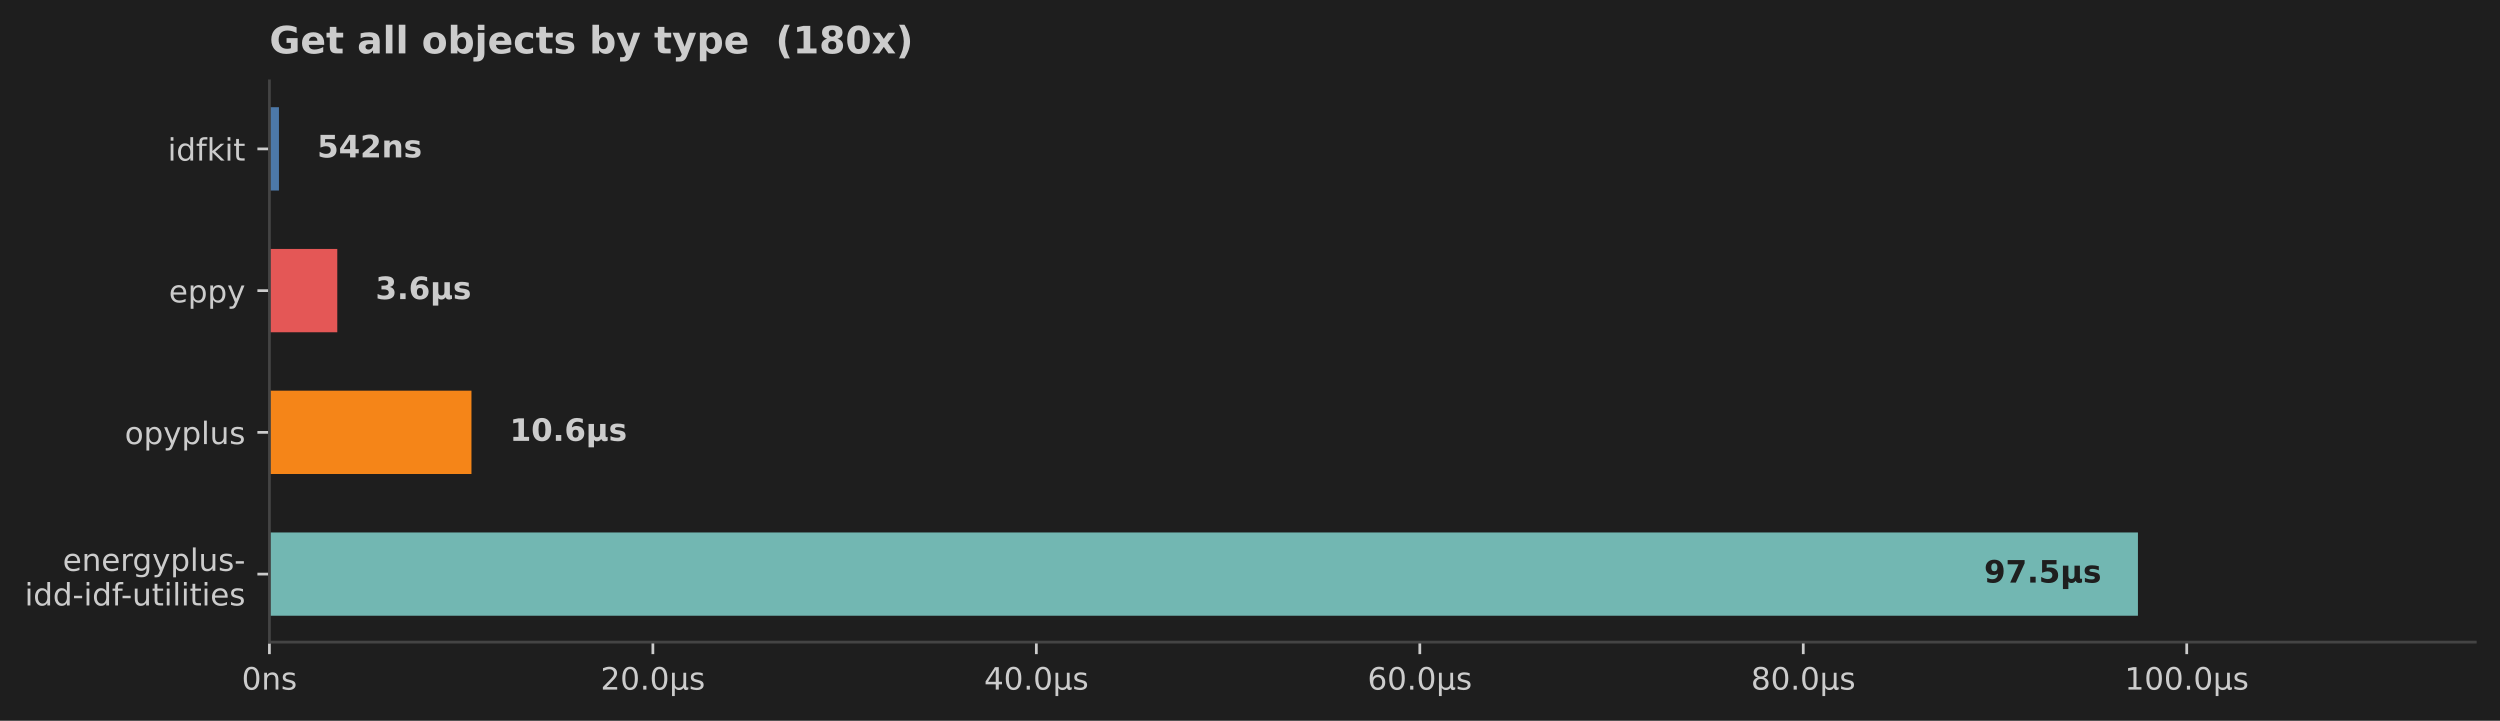
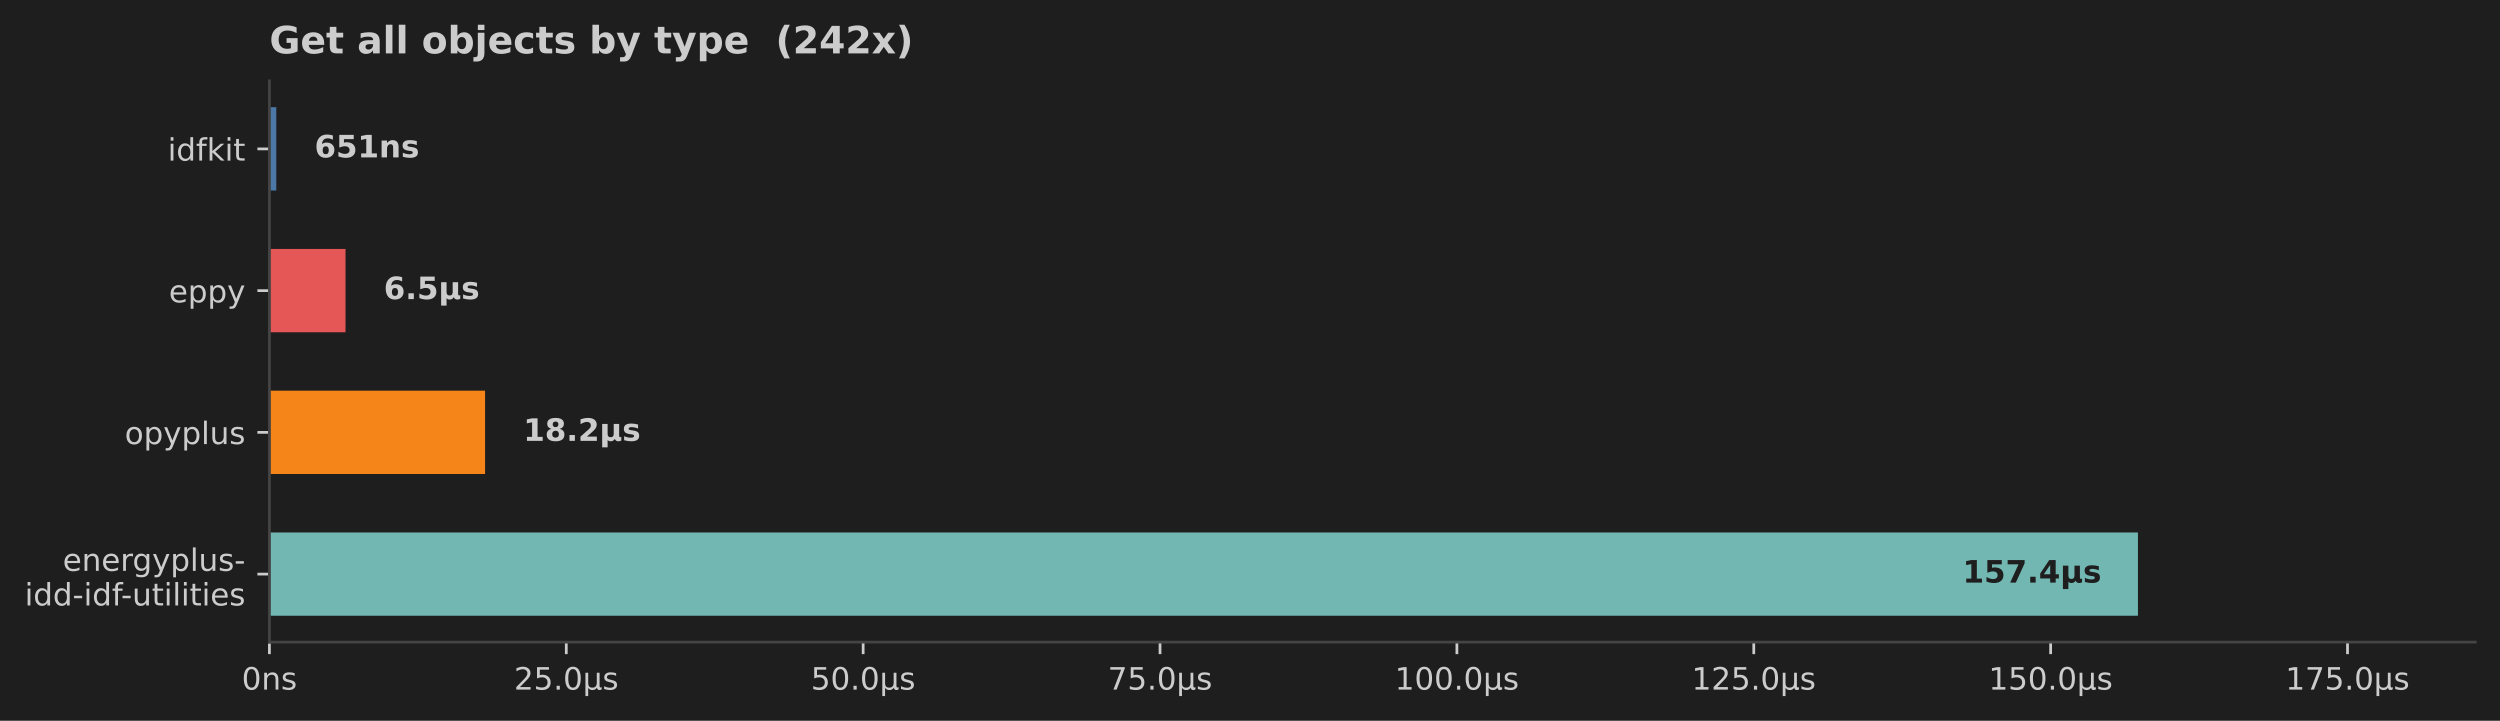
<svg xmlns="http://www.w3.org/2000/svg" xmlns:xlink="http://www.w3.org/1999/xlink" width="728.4pt" height="210pt" viewBox="0 0 728.4 210" version="1.1">
  <defs>
    <style type="text/css">*{stroke-linejoin: round; stroke-linecap: butt}</style>
  </defs>
  <g id="figure_1">
    <g id="patch_1">
      <path d="M 0 210 L 728.4 210 L 728.4 -0 L 0 -0 z " style="fill: #1e1e1e" />
    </g>
    <g id="axes_1">
      <g id="patch_2">
        <path d="M 78.497 187.089 L 721.2 187.089 L 721.2 23.558 L 78.497 23.558 z " style="fill: #1e1e1e" />
      </g>
      <g id="patch_3">
-         <path d="M 78.497 30.992 L 81.524 30.992 L 81.524 55.769 L 78.497 55.769 z " clip-path="url(#p1b2447e1a0)" style="fill: #4c78a8; stroke: #1e1e1e; stroke-width: 0.5; stroke-linejoin: miter" />
+         <path d="M 78.497 30.992 L 80.749 30.992 L 80.749 55.769 L 78.497 55.769 z " clip-path="url(#p2f4909ce17)" style="fill: #4c78a8; stroke: #1e1e1e; stroke-width: 0.5; stroke-linejoin: miter" />
      </g>
      <g id="patch_4">
-         <path d="M 78.497 72.287 L 98.518 72.287 L 98.518 97.065 L 78.497 97.065 z " clip-path="url(#p1b2447e1a0)" style="fill: #e45756; stroke: #1e1e1e; stroke-width: 0.5; stroke-linejoin: miter" />
+         <path d="M 78.497 72.287 L 100.923 72.287 L 100.923 97.065 L 78.497 97.065 z " clip-path="url(#p2f4909ce17)" style="fill: #e45756; stroke: #1e1e1e; stroke-width: 0.5; stroke-linejoin: miter" />
      </g>
      <g id="patch_5">
-         <path d="M 78.497 113.583 L 137.616 113.583 L 137.616 138.36 L 78.497 138.36 z " clip-path="url(#p1b2447e1a0)" style="fill: #f58518; stroke: #1e1e1e; stroke-width: 0.5; stroke-linejoin: miter" />
+         <path d="M 78.497 113.583 L 141.583 113.583 L 141.583 138.36 L 78.497 138.36 z " clip-path="url(#p2f4909ce17)" style="fill: #f58518; stroke: #1e1e1e; stroke-width: 0.5; stroke-linejoin: miter" />
      </g>
      <g id="patch_6">
-         <path d="M 78.497 154.879 L 623.16 154.879 L 623.16 179.656 L 78.497 179.656 z " clip-path="url(#p1b2447e1a0)" style="fill: #72b7b2; stroke: #1e1e1e; stroke-width: 0.5; stroke-linejoin: miter" />
+         <path d="M 78.497 154.879 L 623.16 154.879 L 623.16 179.656 L 78.497 179.656 z " clip-path="url(#p2f4909ce17)" style="fill: #72b7b2; stroke: #1e1e1e; stroke-width: 0.5; stroke-linejoin: miter" />
      </g>
      <g id="matplotlib.axis_1">
        <g id="xtick_1">
          <g id="line2d_1">
            <defs>
-               <path id="mfffc5ddb78" d="M 0 0 L 0 3.5 " style="stroke: #cccccc; stroke-width: 0.8" />
+               <path id="m35d8ebf3b0" d="M 0 0 L 0 3.5 " style="stroke: #cccccc; stroke-width: 0.8" />
            </defs>
            <g>
-               <use xlink:href="#mfffc5ddb78" x="78.497" y="187.089" style="fill: #cccccc; stroke: #cccccc; stroke-width: 0.8" />
+               <use xlink:href="#m35d8ebf3b0" x="78.497" y="187.089" style="fill: #cccccc; stroke: #cccccc; stroke-width: 0.8" />
            </g>
          </g>
          <g id="text_1">
            <g style="fill: #cccccc" transform="translate(70.43734 200.9278) scale(0.09 -0.09)">
              <defs>
                <path id="DejaVuSans-30" d="M 2034 4250 Q 1547 4250 1301 3770 Q 1056 3291 1056 2328 Q 1056 1369 1301 889 Q 1547 409 2034 409 Q 2525 409 2770 889 Q 3016 1369 3016 2328 Q 3016 3291 2770 3770 Q 2525 4250 2034 4250 z M 2034 4750 Q 2819 4750 3233 4129 Q 3647 3509 3647 2328 Q 3647 1150 3233 529 Q 2819 -91 2034 -91 Q 1250 -91 836 529 Q 422 1150 422 2328 Q 422 3509 836 4129 Q 1250 4750 2034 4750 z " transform="scale(0.015625)" />
                <path id="DejaVuSans-6e" d="M 3513 2113 L 3513 0 L 2938 0 L 2938 2094 Q 2938 2591 2744 2837 Q 2550 3084 2163 3084 Q 1697 3084 1428 2787 Q 1159 2491 1159 1978 L 1159 0 L 581 0 L 581 3500 L 1159 3500 L 1159 2956 Q 1366 3272 1645 3428 Q 1925 3584 2291 3584 Q 2894 3584 3203 3211 Q 3513 2838 3513 2113 z " transform="scale(0.015625)" />
                <path id="DejaVuSans-73" d="M 2834 3397 L 2834 2853 Q 2591 2978 2328 3040 Q 2066 3103 1784 3103 Q 1356 3103 1142 2972 Q 928 2841 928 2578 Q 928 2378 1081 2264 Q 1234 2150 1697 2047 L 1894 2003 Q 2506 1872 2764 1633 Q 3022 1394 3022 966 Q 3022 478 2636 193 Q 2250 -91 1575 -91 Q 1294 -91 989 -36 Q 684 19 347 128 L 347 722 Q 666 556 975 473 Q 1284 391 1588 391 Q 1994 391 2212 530 Q 2431 669 2431 922 Q 2431 1156 2273 1281 Q 2116 1406 1581 1522 L 1381 1569 Q 847 1681 609 1914 Q 372 2147 372 2553 Q 372 3047 722 3315 Q 1072 3584 1716 3584 Q 2034 3584 2315 3537 Q 2597 3491 2834 3397 z " transform="scale(0.015625)" />
              </defs>
              <use xlink:href="#DejaVuSans-30" />
              <use xlink:href="#DejaVuSans-6e" transform="translate(63.62305 0)" />
              <use xlink:href="#DejaVuSans-73" transform="translate(127.002 0)" />
            </g>
          </g>
        </g>
        <g id="xtick_2">
          <g id="line2d_2">
            <g>
-               <use xlink:href="#mfffc5ddb78" x="190.222" y="187.089" style="fill: #cccccc; stroke: #cccccc; stroke-width: 0.8" />
+               <use xlink:href="#m35d8ebf3b0" x="164.993" y="187.089" style="fill: #cccccc; stroke: #cccccc; stroke-width: 0.8" />
            </g>
          </g>
          <g id="text_2">
-             <g style="fill: #cccccc" transform="translate(174.9955 200.9278) scale(0.09 -0.09)">
+             <g style="fill: #cccccc" transform="translate(149.766 200.9278) scale(0.09 -0.09)">
              <defs>
                <path id="DejaVuSans-32" d="M 1228 531 L 3431 531 L 3431 0 L 469 0 L 469 531 Q 828 903 1448 1529 Q 2069 2156 2228 2338 Q 2531 2678 2651 2914 Q 2772 3150 2772 3378 Q 2772 3750 2511 3984 Q 2250 4219 1831 4219 Q 1534 4219 1204 4116 Q 875 4013 500 3803 L 500 4441 Q 881 4594 1212 4672 Q 1544 4750 1819 4750 Q 2544 4750 2975 4387 Q 3406 4025 3406 3419 Q 3406 3131 3298 2873 Q 3191 2616 2906 2266 Q 2828 2175 2409 1742 Q 1991 1309 1228 531 z " transform="scale(0.015625)" />
+                 <path id="DejaVuSans-35" d="M 691 4666 L 3169 4666 L 3169 4134 L 1269 4134 L 1269 2991 Q 1406 3038 1543 3061 Q 1681 3084 1819 3084 Q 2600 3084 3056 2656 Q 3513 2228 3513 1497 Q 3513 744 3044 326 Q 2575 -91 1722 -91 Q 1428 -91 1123 -41 Q 819 9 494 109 L 494 744 Q 775 591 1075 516 Q 1375 441 1709 441 Q 2250 441 2565 725 Q 2881 1009 2881 1497 Q 2881 1984 2565 2268 Q 2250 2553 1709 2553 Q 1456 2553 1204 2497 Q 953 2441 691 2322 L 691 4666 z " transform="scale(0.015625)" />
                <path id="DejaVuSans-2e" d="M 684 794 L 1344 794 L 1344 0 L 684 0 L 684 794 z " transform="scale(0.015625)" />
                <path id="DejaVuSans-b5" d="M 544 -1331 L 544 3500 L 1119 3500 L 1119 1325 Q 1119 872 1334 640 Q 1550 409 1972 409 Q 2434 409 2667 671 Q 2900 934 2900 1459 L 2900 3500 L 3475 3500 L 3475 806 Q 3475 619 3529 530 Q 3584 441 3700 441 Q 3728 441 3778 458 Q 3828 475 3916 513 L 3916 50 Q 3788 -22 3673 -56 Q 3559 -91 3450 -91 Q 3234 -91 3106 31 Q 2978 153 2931 403 Q 2775 156 2548 32 Q 2322 -91 2016 -91 Q 1697 -91 1473 31 Q 1250 153 1119 397 L 1119 -1331 L 544 -1331 z " transform="scale(0.015625)" />
              </defs>
              <use xlink:href="#DejaVuSans-32" />
+               <use xlink:href="#DejaVuSans-35" transform="translate(63.62305 0)" />
+               <use xlink:href="#DejaVuSans-2e" transform="translate(127.2461 0)" />
+               <use xlink:href="#DejaVuSans-30" transform="translate(159.0332 0)" />
+               <use xlink:href="#DejaVuSans-b5" transform="translate(222.6562 0)" />
+               <use xlink:href="#DejaVuSans-73" transform="translate(286.2793 0)" />
+             </g>
+           </g>
+         </g>
+         <g id="xtick_3">
+           <g id="line2d_3">
+             <g>
+               <use xlink:href="#m35d8ebf3b0" x="251.489" y="187.089" style="fill: #cccccc; stroke: #cccccc; stroke-width: 0.8" />
+             </g>
+           </g>
+           <g id="text_3">
+             <g style="fill: #cccccc" transform="translate(236.2622 200.9278) scale(0.09 -0.09)">
+               <use xlink:href="#DejaVuSans-35" />
              <use xlink:href="#DejaVuSans-30" transform="translate(63.62305 0)" />
              <use xlink:href="#DejaVuSans-2e" transform="translate(127.2461 0)" />
              <use xlink:href="#DejaVuSans-30" transform="translate(159.0332 0)" />
              <use xlink:href="#DejaVuSans-b5" transform="translate(222.6562 0)" />
              <use xlink:href="#DejaVuSans-73" transform="translate(286.2793 0)" />
            </g>
          </g>
        </g>
-         <g id="xtick_3">
-           <g id="line2d_3">
-             <g>
-               <use xlink:href="#mfffc5ddb78" x="301.948" y="187.089" style="fill: #cccccc; stroke: #cccccc; stroke-width: 0.8" />
-             </g>
-           </g>
-           <g id="text_3">
-             <g style="fill: #cccccc" transform="translate(286.7214 200.9278) scale(0.09 -0.09)">
-               <defs>
-                 <path id="DejaVuSans-34" d="M 2419 4116 L 825 1625 L 2419 1625 L 2419 4116 z M 2253 4666 L 3047 4666 L 3047 1625 L 3713 1625 L 3713 1100 L 3047 1100 L 3047 0 L 2419 0 L 2419 1100 L 313 1100 L 313 1709 L 2253 4666 z " transform="scale(0.015625)" />
-               </defs>
-               <use xlink:href="#DejaVuSans-34" />
-               <use xlink:href="#DejaVuSans-30" transform="translate(63.62305 0)" />
+         <g id="xtick_4">
+           <g id="line2d_4">
+             <g>
+               <use xlink:href="#m35d8ebf3b0" x="337.985" y="187.089" style="fill: #cccccc; stroke: #cccccc; stroke-width: 0.8" />
+             </g>
+           </g>
+           <g id="text_4">
+             <g style="fill: #cccccc" transform="translate(322.7585 200.9278) scale(0.09 -0.09)">
+               <defs>
+                 <path id="DejaVuSans-37" d="M 525 4666 L 3525 4666 L 3525 4397 L 1831 0 L 1172 0 L 2766 4134 L 525 4134 L 525 4666 z " transform="scale(0.015625)" />
+               </defs>
+               <use xlink:href="#DejaVuSans-37" />
+               <use xlink:href="#DejaVuSans-35" transform="translate(63.62305 0)" />
              <use xlink:href="#DejaVuSans-2e" transform="translate(127.2461 0)" />
              <use xlink:href="#DejaVuSans-30" transform="translate(159.0332 0)" />
              <use xlink:href="#DejaVuSans-b5" transform="translate(222.6562 0)" />
              <use xlink:href="#DejaVuSans-73" transform="translate(286.2793 0)" />
            </g>
          </g>
        </g>
-         <g id="xtick_4">
-           <g id="line2d_4">
-             <g>
-               <use xlink:href="#mfffc5ddb78" x="413.674" y="187.089" style="fill: #cccccc; stroke: #cccccc; stroke-width: 0.8" />
-             </g>
-           </g>
-           <g id="text_4">
-             <g style="fill: #cccccc" transform="translate(398.4472 200.9278) scale(0.09 -0.09)">
-               <defs>
-                 <path id="DejaVuSans-36" d="M 2113 2584 Q 1688 2584 1439 2293 Q 1191 2003 1191 1497 Q 1191 994 1439 701 Q 1688 409 2113 409 Q 2538 409 2786 701 Q 3034 994 3034 1497 Q 3034 2003 2786 2293 Q 2538 2584 2113 2584 z M 3366 4563 L 3366 3988 Q 3128 4100 2886 4159 Q 2644 4219 2406 4219 Q 1781 4219 1451 3797 Q 1122 3375 1075 2522 Q 1259 2794 1537 2939 Q 1816 3084 2150 3084 Q 2853 3084 3261 2657 Q 3669 2231 3669 1497 Q 3669 778 3244 343 Q 2819 -91 2113 -91 Q 1303 -91 875 529 Q 447 1150 447 2328 Q 447 3434 972 4092 Q 1497 4750 2381 4750 Q 2619 4750 2861 4703 Q 3103 4656 3366 4563 z " transform="scale(0.015625)" />
-               </defs>
-               <use xlink:href="#DejaVuSans-36" />
-               <use xlink:href="#DejaVuSans-30" transform="translate(63.62305 0)" />
-               <use xlink:href="#DejaVuSans-2e" transform="translate(127.2461 0)" />
-               <use xlink:href="#DejaVuSans-30" transform="translate(159.0332 0)" />
-               <use xlink:href="#DejaVuSans-b5" transform="translate(222.6562 0)" />
-               <use xlink:href="#DejaVuSans-73" transform="translate(286.2793 0)" />
-             </g>
-           </g>
-         </g>
        <g id="xtick_5">
          <g id="line2d_5">
            <g>
-               <use xlink:href="#mfffc5ddb78" x="525.4" y="187.089" style="fill: #cccccc; stroke: #cccccc; stroke-width: 0.8" />
+               <use xlink:href="#m35d8ebf3b0" x="424.482" y="187.089" style="fill: #cccccc; stroke: #cccccc; stroke-width: 0.8" />
            </g>
          </g>
          <g id="text_5">
-             <g style="fill: #cccccc" transform="translate(510.1731 200.9278) scale(0.09 -0.09)">
-               <defs>
-                 <path id="DejaVuSans-38" d="M 2034 2216 Q 1584 2216 1326 1975 Q 1069 1734 1069 1313 Q 1069 891 1326 650 Q 1584 409 2034 409 Q 2484 409 2743 651 Q 3003 894 3003 1313 Q 3003 1734 2745 1975 Q 2488 2216 2034 2216 z M 1403 2484 Q 997 2584 770 2862 Q 544 3141 544 3541 Q 544 4100 942 4425 Q 1341 4750 2034 4750 Q 2731 4750 3128 4425 Q 3525 4100 3525 3541 Q 3525 3141 3298 2862 Q 3072 2584 2669 2484 Q 3125 2378 3379 2068 Q 3634 1759 3634 1313 Q 3634 634 3220 271 Q 2806 -91 2034 -91 Q 1263 -91 848 271 Q 434 634 434 1313 Q 434 1759 690 2068 Q 947 2378 1403 2484 z M 1172 3481 Q 1172 3119 1398 2916 Q 1625 2713 2034 2713 Q 2441 2713 2670 2916 Q 2900 3119 2900 3481 Q 2900 3844 2670 4047 Q 2441 4250 2034 4250 Q 1625 4250 1398 4047 Q 1172 3844 1172 3481 z " transform="scale(0.015625)" />
-               </defs>
-               <use xlink:href="#DejaVuSans-38" />
-               <use xlink:href="#DejaVuSans-30" transform="translate(63.62305 0)" />
-               <use xlink:href="#DejaVuSans-2e" transform="translate(127.2461 0)" />
-               <use xlink:href="#DejaVuSans-30" transform="translate(159.0332 0)" />
-               <use xlink:href="#DejaVuSans-b5" transform="translate(222.6562 0)" />
-               <use xlink:href="#DejaVuSans-73" transform="translate(286.2793 0)" />
-             </g>
-           </g>
-         </g>
-         <g id="xtick_6">
-           <g id="line2d_6">
-             <g>
-               <use xlink:href="#mfffc5ddb78" x="637.126" y="187.089" style="fill: #cccccc; stroke: #cccccc; stroke-width: 0.8" />
-             </g>
-           </g>
-           <g id="text_6">
-             <g style="fill: #cccccc" transform="translate(619.0358 200.9278) scale(0.09 -0.09)">
+             <g style="fill: #cccccc" transform="translate(406.3916 200.9278) scale(0.09 -0.09)">
              <defs>
                <path id="DejaVuSans-31" d="M 794 531 L 1825 531 L 1825 4091 L 703 3866 L 703 4441 L 1819 4666 L 2450 4666 L 2450 531 L 3481 531 L 3481 0 L 794 0 L 794 531 z " transform="scale(0.015625)" />
              </defs>
              <use xlink:href="#DejaVuSans-31" />
              <use xlink:href="#DejaVuSans-30" transform="translate(63.62305 0)" />
              <use xlink:href="#DejaVuSans-30" transform="translate(127.2461 0)" />
              <use xlink:href="#DejaVuSans-2e" transform="translate(190.8691 0)" />
              <use xlink:href="#DejaVuSans-30" transform="translate(222.6562 0)" />
              <use xlink:href="#DejaVuSans-b5" transform="translate(286.2793 0)" />
              <use xlink:href="#DejaVuSans-73" transform="translate(349.9023 0)" />
            </g>
          </g>
        </g>
+         <g id="xtick_6">
+           <g id="line2d_6">
+             <g>
+               <use xlink:href="#m35d8ebf3b0" x="510.978" y="187.089" style="fill: #cccccc; stroke: #cccccc; stroke-width: 0.8" />
+             </g>
+           </g>
+           <g id="text_6">
+             <g style="fill: #cccccc" transform="translate(492.8879 200.9278) scale(0.09 -0.09)">
+               <use xlink:href="#DejaVuSans-31" />
+               <use xlink:href="#DejaVuSans-32" transform="translate(63.62305 0)" />
+               <use xlink:href="#DejaVuSans-35" transform="translate(127.2461 0)" />
+               <use xlink:href="#DejaVuSans-2e" transform="translate(190.8691 0)" />
+               <use xlink:href="#DejaVuSans-30" transform="translate(222.6562 0)" />
+               <use xlink:href="#DejaVuSans-b5" transform="translate(286.2793 0)" />
+               <use xlink:href="#DejaVuSans-73" transform="translate(349.9023 0)" />
+             </g>
+           </g>
+         </g>
+         <g id="xtick_7">
+           <g id="line2d_7">
+             <g>
+               <use xlink:href="#m35d8ebf3b0" x="597.474" y="187.089" style="fill: #cccccc; stroke: #cccccc; stroke-width: 0.8" />
+             </g>
+           </g>
+           <g id="text_7">
+             <g style="fill: #cccccc" transform="translate(579.3842 200.9278) scale(0.09 -0.09)">
+               <use xlink:href="#DejaVuSans-31" />
+               <use xlink:href="#DejaVuSans-35" transform="translate(63.62305 0)" />
+               <use xlink:href="#DejaVuSans-30" transform="translate(127.2461 0)" />
+               <use xlink:href="#DejaVuSans-2e" transform="translate(190.8691 0)" />
+               <use xlink:href="#DejaVuSans-30" transform="translate(222.6562 0)" />
+               <use xlink:href="#DejaVuSans-b5" transform="translate(286.2793 0)" />
+               <use xlink:href="#DejaVuSans-73" transform="translate(349.9023 0)" />
+             </g>
+           </g>
+         </g>
+         <g id="xtick_8">
+           <g id="line2d_8">
+             <g>
+               <use xlink:href="#m35d8ebf3b0" x="683.97" y="187.089" style="fill: #cccccc; stroke: #cccccc; stroke-width: 0.8" />
+             </g>
+           </g>
+           <g id="text_8">
+             <g style="fill: #cccccc" transform="translate(665.8804 200.9278) scale(0.09 -0.09)">
+               <use xlink:href="#DejaVuSans-31" />
+               <use xlink:href="#DejaVuSans-37" transform="translate(63.62305 0)" />
+               <use xlink:href="#DejaVuSans-35" transform="translate(127.2461 0)" />
+               <use xlink:href="#DejaVuSans-2e" transform="translate(190.8691 0)" />
+               <use xlink:href="#DejaVuSans-30" transform="translate(222.6562 0)" />
+               <use xlink:href="#DejaVuSans-b5" transform="translate(286.2793 0)" />
+               <use xlink:href="#DejaVuSans-73" transform="translate(349.9023 0)" />
+             </g>
+           </g>
+         </g>
      </g>
      <g id="matplotlib.axis_2">
        <g id="ytick_1">
-           <g id="line2d_7">
+           <g id="line2d_9">
            <defs>
-               <path id="m164bde18f1" d="M 0 0 L -3.5 0 " style="stroke: #cccccc; stroke-width: 0.8" />
+               <path id="mc4bf88d35e" d="M 0 0 L -3.5 0 " style="stroke: #cccccc; stroke-width: 0.8" />
            </defs>
            <g>
-               <use xlink:href="#m164bde18f1" x="78.497" y="43.38" style="fill: #cccccc; stroke: #cccccc; stroke-width: 0.8" />
-             </g>
-           </g>
-           <g id="text_7">
+               <use xlink:href="#mc4bf88d35e" x="78.497" y="43.38" style="fill: #cccccc; stroke: #cccccc; stroke-width: 0.8" />
+             </g>
+           </g>
+           <g id="text_9">
            <g style="fill: #cccccc" transform="translate(48.87422 46.79951) scale(0.09 -0.09)">
              <defs>
                <path id="DejaVuSans-69" d="M 603 3500 L 1178 3500 L 1178 0 L 603 0 L 603 3500 z M 603 4863 L 1178 4863 L 1178 4134 L 603 4134 L 603 4863 z " transform="scale(0.015625)" />
                <path id="DejaVuSans-64" d="M 2906 2969 L 2906 4863 L 3481 4863 L 3481 0 L 2906 0 L 2906 525 Q 2725 213 2448 61 Q 2172 -91 1784 -91 Q 1150 -91 751 415 Q 353 922 353 1747 Q 353 2572 751 3078 Q 1150 3584 1784 3584 Q 2172 3584 2448 3432 Q 2725 3281 2906 2969 z M 947 1747 Q 947 1113 1208 752 Q 1469 391 1925 391 Q 2381 391 2643 752 Q 2906 1113 2906 1747 Q 2906 2381 2643 2742 Q 2381 3103 1925 3103 Q 1469 3103 1208 2742 Q 947 2381 947 1747 z " transform="scale(0.015625)" />
                <path id="DejaVuSans-66" d="M 2375 4863 L 2375 4384 L 1825 4384 Q 1516 4384 1395 4259 Q 1275 4134 1275 3809 L 1275 3500 L 2222 3500 L 2222 3053 L 1275 3053 L 1275 0 L 697 0 L 697 3053 L 147 3053 L 147 3500 L 697 3500 L 697 3744 Q 697 4328 969 4595 Q 1241 4863 1831 4863 L 2375 4863 z " transform="scale(0.015625)" />
                <path id="DejaVuSans-6b" d="M 581 4863 L 1159 4863 L 1159 1991 L 2875 3500 L 3609 3500 L 1753 1863 L 3688 0 L 2938 0 L 1159 1709 L 1159 0 L 581 0 L 581 4863 z " transform="scale(0.015625)" />
                <path id="DejaVuSans-74" d="M 1172 4494 L 1172 3500 L 2356 3500 L 2356 3053 L 1172 3053 L 1172 1153 Q 1172 725 1289 603 Q 1406 481 1766 481 L 2356 481 L 2356 0 L 1766 0 Q 1100 0 847 248 Q 594 497 594 1153 L 594 3053 L 172 3053 L 172 3500 L 594 3500 L 594 4494 L 1172 4494 z " transform="scale(0.015625)" />
              </defs>
              <use xlink:href="#DejaVuSans-69" />
              <use xlink:href="#DejaVuSans-64" transform="translate(27.7832 0)" />
              <use xlink:href="#DejaVuSans-66" transform="translate(91.25977 0)" />
              <use xlink:href="#DejaVuSans-6b" transform="translate(126.4648 0)" />
              <use xlink:href="#DejaVuSans-69" transform="translate(184.375 0)" />
              <use xlink:href="#DejaVuSans-74" transform="translate(212.1582 0)" />
            </g>
          </g>
        </g>
        <g id="ytick_2">
-           <g id="line2d_8">
-             <g>
-               <use xlink:href="#m164bde18f1" x="78.497" y="84.676" style="fill: #cccccc; stroke: #cccccc; stroke-width: 0.8" />
-             </g>
-           </g>
-           <g id="text_8">
+           <g id="line2d_10">
+             <g>
+               <use xlink:href="#mc4bf88d35e" x="78.497" y="84.676" style="fill: #cccccc; stroke: #cccccc; stroke-width: 0.8" />
+             </g>
+           </g>
+           <g id="text_10">
            <g style="fill: #cccccc" transform="translate(49.20469 88.0952) scale(0.09 -0.09)">
              <defs>
                <path id="DejaVuSans-65" d="M 3597 1894 L 3597 1613 L 953 1613 Q 991 1019 1311 708 Q 1631 397 2203 397 Q 2534 397 2845 478 Q 3156 559 3463 722 L 3463 178 Q 3153 47 2828 -22 Q 2503 -91 2169 -91 Q 1331 -91 842 396 Q 353 884 353 1716 Q 353 2575 817 3079 Q 1281 3584 2069 3584 Q 2775 3584 3186 3129 Q 3597 2675 3597 1894 z M 3022 2063 Q 3016 2534 2758 2815 Q 2500 3097 2075 3097 Q 1594 3097 1305 2825 Q 1016 2553 972 2059 L 3022 2063 z " transform="scale(0.015625)" />
                <path id="DejaVuSans-70" d="M 1159 525 L 1159 -1331 L 581 -1331 L 581 3500 L 1159 3500 L 1159 2969 Q 1341 3281 1617 3432 Q 1894 3584 2278 3584 Q 2916 3584 3314 3078 Q 3713 2572 3713 1747 Q 3713 922 3314 415 Q 2916 -91 2278 -91 Q 1894 -91 1617 61 Q 1341 213 1159 525 z M 3116 1747 Q 3116 2381 2855 2742 Q 2594 3103 2138 3103 Q 1681 3103 1420 2742 Q 1159 2381 1159 1747 Q 1159 1113 1420 752 Q 1681 391 2138 391 Q 2594 391 2855 752 Q 3116 1113 3116 1747 z " transform="scale(0.015625)" />
                <path id="DejaVuSans-79" d="M 2059 -325 Q 1816 -950 1584 -1140 Q 1353 -1331 966 -1331 L 506 -1331 L 506 -850 L 844 -850 Q 1081 -850 1212 -737 Q 1344 -625 1503 -206 L 1606 56 L 191 3500 L 800 3500 L 1894 763 L 2988 3500 L 3597 3500 L 2059 -325 z " transform="scale(0.015625)" />
              </defs>
              <use xlink:href="#DejaVuSans-65" />
              <use xlink:href="#DejaVuSans-70" transform="translate(61.52344 0)" />
              <use xlink:href="#DejaVuSans-70" transform="translate(125 0)" />
              <use xlink:href="#DejaVuSans-79" transform="translate(188.4766 0)" />
            </g>
          </g>
        </g>
        <g id="ytick_3">
-           <g id="line2d_9">
-             <g>
-               <use xlink:href="#m164bde18f1" x="78.497" y="125.972" style="fill: #cccccc; stroke: #cccccc; stroke-width: 0.8" />
-             </g>
-           </g>
-           <g id="text_9">
+           <g id="line2d_11">
+             <g>
+               <use xlink:href="#mc4bf88d35e" x="78.497" y="125.972" style="fill: #cccccc; stroke: #cccccc; stroke-width: 0.8" />
+             </g>
+           </g>
+           <g id="text_11">
            <g style="fill: #cccccc" transform="translate(36.34313 129.3909) scale(0.09 -0.09)">
              <defs>
                <path id="DejaVuSans-6f" d="M 1959 3097 Q 1497 3097 1228 2736 Q 959 2375 959 1747 Q 959 1119 1226 758 Q 1494 397 1959 397 Q 2419 397 2687 759 Q 2956 1122 2956 1747 Q 2956 2369 2687 2733 Q 2419 3097 1959 3097 z M 1959 3584 Q 2709 3584 3137 3096 Q 3566 2609 3566 1747 Q 3566 888 3137 398 Q 2709 -91 1959 -91 Q 1206 -91 779 398 Q 353 888 353 1747 Q 353 2609 779 3096 Q 1206 3584 1959 3584 z " transform="scale(0.015625)" />
                <path id="DejaVuSans-6c" d="M 603 4863 L 1178 4863 L 1178 0 L 603 0 L 603 4863 z " transform="scale(0.015625)" />
                <path id="DejaVuSans-75" d="M 544 1381 L 544 3500 L 1119 3500 L 1119 1403 Q 1119 906 1312 657 Q 1506 409 1894 409 Q 2359 409 2629 706 Q 2900 1003 2900 1516 L 2900 3500 L 3475 3500 L 3475 0 L 2900 0 L 2900 538 Q 2691 219 2414 64 Q 2138 -91 1772 -91 Q 1169 -91 856 284 Q 544 659 544 1381 z M 1991 3584 L 1991 3584 z " transform="scale(0.015625)" />
              </defs>
              <use xlink:href="#DejaVuSans-6f" />
              <use xlink:href="#DejaVuSans-70" transform="translate(61.18164 0)" />
              <use xlink:href="#DejaVuSans-79" transform="translate(124.6582 0)" />
              <use xlink:href="#DejaVuSans-70" transform="translate(183.8379 0)" />
              <use xlink:href="#DejaVuSans-6c" transform="translate(247.3145 0)" />
              <use xlink:href="#DejaVuSans-75" transform="translate(275.0977 0)" />
              <use xlink:href="#DejaVuSans-73" transform="translate(338.4766 0)" />
            </g>
          </g>
        </g>
        <g id="ytick_4">
-           <g id="line2d_10">
-             <g>
-               <use xlink:href="#m164bde18f1" x="78.497" y="167.267" style="fill: #cccccc; stroke: #cccccc; stroke-width: 0.8" />
-             </g>
-           </g>
-           <g id="text_10">
+           <g id="line2d_12">
+             <g>
+               <use xlink:href="#mc4bf88d35e" x="78.497" y="167.267" style="fill: #cccccc; stroke: #cccccc; stroke-width: 0.8" />
+             </g>
+           </g>
+           <g id="text_12">
            <g style="fill: #cccccc" transform="translate(18.28125 166.3314) scale(0.09 -0.09)">
              <defs>
                <path id="DejaVuSans-72" d="M 2631 2963 Q 2534 3019 2420 3045 Q 2306 3072 2169 3072 Q 1681 3072 1420 2755 Q 1159 2438 1159 1844 L 1159 0 L 581 0 L 581 3500 L 1159 3500 L 1159 2956 Q 1341 3275 1631 3429 Q 1922 3584 2338 3584 Q 2397 3584 2469 3576 Q 2541 3569 2628 3553 L 2631 2963 z " transform="scale(0.015625)" />
                <path id="DejaVuSans-67" d="M 2906 1791 Q 2906 2416 2648 2759 Q 2391 3103 1925 3103 Q 1463 3103 1205 2759 Q 947 2416 947 1791 Q 947 1169 1205 825 Q 1463 481 1925 481 Q 2391 481 2648 825 Q 2906 1169 2906 1791 z M 3481 434 Q 3481 -459 3084 -895 Q 2688 -1331 1869 -1331 Q 1566 -1331 1297 -1286 Q 1028 -1241 775 -1147 L 775 -588 Q 1028 -725 1275 -790 Q 1522 -856 1778 -856 Q 2344 -856 2625 -561 Q 2906 -266 2906 331 L 2906 616 Q 2728 306 2450 153 Q 2172 0 1784 0 Q 1141 0 747 490 Q 353 981 353 1791 Q 353 2603 747 3093 Q 1141 3584 1784 3584 Q 2172 3584 2450 3431 Q 2728 3278 2906 2969 L 2906 3500 L 3481 3500 L 3481 434 z " transform="scale(0.015625)" />
                <path id="DejaVuSans-2d" d="M 313 2009 L 1997 2009 L 1997 1497 L 313 1497 L 313 2009 z " transform="scale(0.015625)" />
              </defs>
              <use xlink:href="#DejaVuSans-65" />
              <use xlink:href="#DejaVuSans-6e" transform="translate(61.52344 0)" />
              <use xlink:href="#DejaVuSans-65" transform="translate(124.9023 0)" />
              <use xlink:href="#DejaVuSans-72" transform="translate(186.4258 0)" />
              <use xlink:href="#DejaVuSans-67" transform="translate(225.7891 0)" />
              <use xlink:href="#DejaVuSans-79" transform="translate(289.2656 0)" />
              <use xlink:href="#DejaVuSans-70" transform="translate(348.4453 0)" />
              <use xlink:href="#DejaVuSans-6c" transform="translate(411.9219 0)" />
              <use xlink:href="#DejaVuSans-75" transform="translate(439.7051 0)" />
              <use xlink:href="#DejaVuSans-73" transform="translate(503.084 0)" />
              <use xlink:href="#DejaVuSans-2d" transform="translate(555.1836 0)" />
            </g>
            <g style="fill: #cccccc" transform="translate(7.2 176.4094) scale(0.09 -0.09)">
              <use xlink:href="#DejaVuSans-69" />
              <use xlink:href="#DejaVuSans-64" transform="translate(27.7832 0)" />
              <use xlink:href="#DejaVuSans-64" transform="translate(91.25977 0)" />
              <use xlink:href="#DejaVuSans-2d" transform="translate(154.7363 0)" />
              <use xlink:href="#DejaVuSans-69" transform="translate(190.8203 0)" />
              <use xlink:href="#DejaVuSans-64" transform="translate(218.6035 0)" />
              <use xlink:href="#DejaVuSans-66" transform="translate(282.0801 0)" />
              <use xlink:href="#DejaVuSans-2d" transform="translate(311.7852 0)" />
              <use xlink:href="#DejaVuSans-75" transform="translate(347.8691 0)" />
              <use xlink:href="#DejaVuSans-74" transform="translate(411.248 0)" />
              <use xlink:href="#DejaVuSans-69" transform="translate(450.457 0)" />
              <use xlink:href="#DejaVuSans-6c" transform="translate(478.2402 0)" />
              <use xlink:href="#DejaVuSans-69" transform="translate(506.0234 0)" />
              <use xlink:href="#DejaVuSans-74" transform="translate(533.8066 0)" />
              <use xlink:href="#DejaVuSans-69" transform="translate(573.0156 0)" />
              <use xlink:href="#DejaVuSans-65" transform="translate(600.7988 0)" />
              <use xlink:href="#DejaVuSans-73" transform="translate(662.3223 0)" />
            </g>
          </g>
        </g>
      </g>
      <g id="patch_7">
        <path d="M 78.497 187.089 L 78.497 23.558 " style="fill: none; stroke: #444444; stroke-width: 0.8; stroke-linejoin: miter; stroke-linecap: square" />
      </g>
      <g id="patch_8">
        <path d="M 78.497 187.089 L 721.2 187.089 " style="fill: none; stroke: #444444; stroke-width: 0.8; stroke-linejoin: miter; stroke-linecap: square" />
      </g>
-       <g id="text_11">
-         <g style="fill: #cccccc" transform="translate(92.41761 45.86365) scale(0.09 -0.09)">
+       <g id="text_13">
+         <g style="fill: #cccccc" transform="translate(91.6422 45.86365) scale(0.09 -0.09)">
          <defs>
+             <path id="DejaVuSans-Bold-36" d="M 2316 2303 Q 2000 2303 1842 2098 Q 1684 1894 1684 1484 Q 1684 1075 1842 870 Q 2000 666 2316 666 Q 2634 666 2792 870 Q 2950 1075 2950 1484 Q 2950 1894 2792 2098 Q 2634 2303 2316 2303 z M 3803 4544 L 3803 3681 Q 3506 3822 3243 3889 Q 2981 3956 2731 3956 Q 2194 3956 1894 3657 Q 1594 3359 1544 2772 Q 1750 2925 1990 3001 Q 2231 3078 2516 3078 Q 3231 3078 3670 2659 Q 4109 2241 4109 1563 Q 4109 813 3618 361 Q 3128 -91 2303 -91 Q 1394 -91 895 523 Q 397 1138 397 2266 Q 397 3422 980 4083 Q 1563 4744 2578 4744 Q 2900 4744 3203 4694 Q 3506 4644 3803 4544 z " transform="scale(0.015625)" />
            <path id="DejaVuSans-Bold-35" d="M 678 4666 L 3669 4666 L 3669 3781 L 1638 3781 L 1638 3059 Q 1775 3097 1914 3117 Q 2053 3138 2203 3138 Q 3056 3138 3531 2711 Q 4006 2284 4006 1522 Q 4006 766 3489 337 Q 2972 -91 2053 -91 Q 1656 -91 1267 -14 Q 878 63 494 219 L 494 1166 Q 875 947 1217 837 Q 1559 728 1863 728 Q 2300 728 2551 942 Q 2803 1156 2803 1522 Q 2803 1891 2551 2103 Q 2300 2316 1863 2316 Q 1603 2316 1309 2248 Q 1016 2181 678 2041 L 678 4666 z " transform="scale(0.015625)" />
-             <path id="DejaVuSans-Bold-34" d="M 2356 3675 L 1038 1722 L 2356 1722 L 2356 3675 z M 2156 4666 L 3494 4666 L 3494 1722 L 4159 1722 L 4159 850 L 3494 850 L 3494 0 L 2356 0 L 2356 850 L 288 850 L 288 1881 L 2156 4666 z " transform="scale(0.015625)" />
-             <path id="DejaVuSans-Bold-32" d="M 1844 884 L 3897 884 L 3897 0 L 506 0 L 506 884 L 2209 2388 Q 2438 2594 2547 2791 Q 2656 2988 2656 3200 Q 2656 3528 2436 3728 Q 2216 3928 1850 3928 Q 1569 3928 1234 3808 Q 900 3688 519 3450 L 519 4475 Q 925 4609 1322 4679 Q 1719 4750 2100 4750 Q 2938 4750 3402 4381 Q 3866 4013 3866 3353 Q 3866 2972 3669 2642 Q 3472 2313 2841 1759 L 1844 884 z " transform="scale(0.015625)" />
+             <path id="DejaVuSans-Bold-31" d="M 750 831 L 1813 831 L 1813 3847 L 722 3622 L 722 4441 L 1806 4666 L 2950 4666 L 2950 831 L 4013 831 L 4013 0 L 750 0 L 750 831 z " transform="scale(0.015625)" />
            <path id="DejaVuSans-Bold-6e" d="M 4056 2131 L 4056 0 L 2931 0 L 2931 347 L 2931 1631 Q 2931 2084 2911 2256 Q 2891 2428 2841 2509 Q 2775 2619 2662 2680 Q 2550 2741 2406 2741 Q 2056 2741 1856 2470 Q 1656 2200 1656 1722 L 1656 0 L 538 0 L 538 3500 L 1656 3500 L 1656 2988 Q 1909 3294 2193 3439 Q 2478 3584 2822 3584 Q 3428 3584 3742 3212 Q 4056 2841 4056 2131 z " transform="scale(0.015625)" />
            <path id="DejaVuSans-Bold-73" d="M 3272 3391 L 3272 2541 Q 2913 2691 2578 2766 Q 2244 2841 1947 2841 Q 1628 2841 1473 2761 Q 1319 2681 1319 2516 Q 1319 2381 1436 2309 Q 1553 2238 1856 2203 L 2053 2175 Q 2913 2066 3209 1816 Q 3506 1566 3506 1031 Q 3506 472 3093 190 Q 2681 -91 1863 -91 Q 1516 -91 1145 -36 Q 775 19 384 128 L 384 978 Q 719 816 1070 734 Q 1422 653 1784 653 Q 2113 653 2278 743 Q 2444 834 2444 1013 Q 2444 1163 2330 1236 Q 2216 1309 1875 1350 L 1678 1375 Q 931 1469 631 1722 Q 331 1975 331 2491 Q 331 3047 712 3315 Q 1094 3584 1881 3584 Q 2191 3584 2531 3537 Q 2872 3491 3272 3391 z " transform="scale(0.015625)" />
          </defs>
-           <use xlink:href="#DejaVuSans-Bold-35" />
-           <use xlink:href="#DejaVuSans-Bold-34" transform="translate(69.58008 0)" />
-           <use xlink:href="#DejaVuSans-Bold-32" transform="translate(139.1602 0)" />
+           <use xlink:href="#DejaVuSans-Bold-36" />
+           <use xlink:href="#DejaVuSans-Bold-35" transform="translate(69.58008 0)" />
+           <use xlink:href="#DejaVuSans-Bold-31" transform="translate(139.1602 0)" />
          <use xlink:href="#DejaVuSans-Bold-6e" transform="translate(208.7402 0)" />
          <use xlink:href="#DejaVuSans-Bold-73" transform="translate(279.9316 0)" />
        </g>
      </g>
-       <g id="text_12">
-         <g style="fill: #cccccc" transform="translate(109.4111 87.14949) scale(0.09 -0.09)">
+       <g id="text_14">
+         <g style="fill: #cccccc" transform="translate(111.8166 87.14949) scale(0.09 -0.09)">
          <defs>
-             <path id="DejaVuSans-Bold-33" d="M 2981 2516 Q 3453 2394 3698 2092 Q 3944 1791 3944 1325 Q 3944 631 3412 270 Q 2881 -91 1863 -91 Q 1503 -91 1142 -33 Q 781 25 428 141 L 428 1069 Q 766 900 1098 814 Q 1431 728 1753 728 Q 2231 728 2486 893 Q 2741 1059 2741 1369 Q 2741 1688 2480 1852 Q 2219 2016 1709 2016 L 1228 2016 L 1228 2791 L 1734 2791 Q 2188 2791 2409 2933 Q 2631 3075 2631 3366 Q 2631 3634 2415 3781 Q 2200 3928 1806 3928 Q 1516 3928 1219 3862 Q 922 3797 628 3669 L 628 4550 Q 984 4650 1334 4700 Q 1684 4750 2022 4750 Q 2931 4750 3382 4451 Q 3834 4153 3834 3553 Q 3834 3144 3618 2883 Q 3403 2622 2981 2516 z " transform="scale(0.015625)" />
            <path id="DejaVuSans-Bold-2e" d="M 653 1209 L 1778 1209 L 1778 0 L 653 0 L 653 1209 z " transform="scale(0.015625)" />
-             <path id="DejaVuSans-Bold-36" d="M 2316 2303 Q 2000 2303 1842 2098 Q 1684 1894 1684 1484 Q 1684 1075 1842 870 Q 2000 666 2316 666 Q 2634 666 2792 870 Q 2950 1075 2950 1484 Q 2950 1894 2792 2098 Q 2634 2303 2316 2303 z M 3803 4544 L 3803 3681 Q 3506 3822 3243 3889 Q 2981 3956 2731 3956 Q 2194 3956 1894 3657 Q 1594 3359 1544 2772 Q 1750 2925 1990 3001 Q 2231 3078 2516 3078 Q 3231 3078 3670 2659 Q 4109 2241 4109 1563 Q 4109 813 3618 361 Q 3128 -91 2303 -91 Q 1394 -91 895 523 Q 397 1138 397 2266 Q 397 3422 980 4083 Q 1563 4744 2578 4744 Q 2900 4744 3203 4694 Q 3506 4644 3803 4544 z " transform="scale(0.015625)" />
            <path id="DejaVuSans-Bold-b5" d="M 544 -1338 L 544 3500 L 1672 3500 L 1672 1466 Q 1672 1103 1828 926 Q 1984 750 2303 750 Q 2625 750 2781 926 Q 2938 1103 2938 1466 L 2938 3500 L 4063 3500 L 4063 1159 Q 4063 938 4114 850 Q 4166 763 4288 763 Q 4344 763 4395 778 Q 4447 794 4506 831 L 4506 50 Q 4341 -22 4195 -56 Q 4050 -91 3909 -91 Q 3631 -91 3454 26 Q 3278 144 3169 403 Q 3022 156 2811 32 Q 2600 -91 2322 -91 Q 2091 -91 1928 -17 Q 1766 56 1672 206 L 1672 -1338 L 544 -1338 z " transform="scale(0.015625)" />
          </defs>
-           <use xlink:href="#DejaVuSans-Bold-33" />
+           <use xlink:href="#DejaVuSans-Bold-36" />
          <use xlink:href="#DejaVuSans-Bold-2e" transform="translate(69.58008 0)" />
-           <use xlink:href="#DejaVuSans-Bold-36" transform="translate(107.5684 0)" />
+           <use xlink:href="#DejaVuSans-Bold-35" transform="translate(107.5684 0)" />
          <use xlink:href="#DejaVuSans-Bold-b5" transform="translate(177.1484 0)" />
          <use xlink:href="#DejaVuSans-Bold-73" transform="translate(250.7324 0)" />
        </g>
      </g>
-       <g id="text_13">
-         <g style="fill: #cccccc" transform="translate(148.5096 128.4452) scale(0.09 -0.09)">
+       <g id="text_15">
+         <g style="fill: #cccccc" transform="translate(152.4767 128.4452) scale(0.09 -0.09)">
          <defs>
-             <path id="DejaVuSans-Bold-31" d="M 750 831 L 1813 831 L 1813 3847 L 722 3622 L 722 4441 L 1806 4666 L 2950 4666 L 2950 831 L 4013 831 L 4013 0 L 750 0 L 750 831 z " transform="scale(0.015625)" />
-             <path id="DejaVuSans-Bold-30" d="M 2944 2338 Q 2944 3213 2780 3570 Q 2616 3928 2228 3928 Q 1841 3928 1675 3570 Q 1509 3213 1509 2338 Q 1509 1453 1675 1090 Q 1841 728 2228 728 Q 2613 728 2778 1090 Q 2944 1453 2944 2338 z M 4147 2328 Q 4147 1169 3647 539 Q 3147 -91 2228 -91 Q 1306 -91 806 539 Q 306 1169 306 2328 Q 306 3491 806 4120 Q 1306 4750 2228 4750 Q 3147 4750 3647 4120 Q 4147 3491 4147 2328 z " transform="scale(0.015625)" />
+             <path id="DejaVuSans-Bold-38" d="M 2228 2088 Q 1891 2088 1709 1903 Q 1528 1719 1528 1375 Q 1528 1031 1709 848 Q 1891 666 2228 666 Q 2563 666 2741 848 Q 2919 1031 2919 1375 Q 2919 1722 2741 1905 Q 2563 2088 2228 2088 z M 1350 2484 Q 925 2613 709 2878 Q 494 3144 494 3541 Q 494 4131 934 4440 Q 1375 4750 2228 4750 Q 3075 4750 3515 4442 Q 3956 4134 3956 3541 Q 3956 3144 3739 2878 Q 3522 2613 3097 2484 Q 3572 2353 3814 2058 Q 4056 1763 4056 1313 Q 4056 619 3595 264 Q 3134 -91 2228 -91 Q 1319 -91 855 264 Q 391 619 391 1313 Q 391 1763 633 2058 Q 875 2353 1350 2484 z M 1631 3419 Q 1631 3141 1786 2991 Q 1941 2841 2228 2841 Q 2509 2841 2662 2991 Q 2816 3141 2816 3419 Q 2816 3697 2662 3845 Q 2509 3994 2228 3994 Q 1941 3994 1786 3844 Q 1631 3694 1631 3419 z " transform="scale(0.015625)" />
+             <path id="DejaVuSans-Bold-32" d="M 1844 884 L 3897 884 L 3897 0 L 506 0 L 506 884 L 2209 2388 Q 2438 2594 2547 2791 Q 2656 2988 2656 3200 Q 2656 3528 2436 3728 Q 2216 3928 1850 3928 Q 1569 3928 1234 3808 Q 900 3688 519 3450 L 519 4475 Q 925 4609 1322 4679 Q 1719 4750 2100 4750 Q 2938 4750 3402 4381 Q 3866 4013 3866 3353 Q 3866 2972 3669 2642 Q 3472 2313 2841 1759 L 1844 884 z " transform="scale(0.015625)" />
          </defs>
          <use xlink:href="#DejaVuSans-Bold-31" />
-           <use xlink:href="#DejaVuSans-Bold-30" transform="translate(69.58008 0)" />
+           <use xlink:href="#DejaVuSans-Bold-38" transform="translate(69.58008 0)" />
          <use xlink:href="#DejaVuSans-Bold-2e" transform="translate(139.1602 0)" />
-           <use xlink:href="#DejaVuSans-Bold-36" transform="translate(177.1484 0)" />
+           <use xlink:href="#DejaVuSans-Bold-32" transform="translate(177.1484 0)" />
          <use xlink:href="#DejaVuSans-Bold-b5" transform="translate(246.7285 0)" />
          <use xlink:href="#DejaVuSans-Bold-73" transform="translate(320.3125 0)" />
        </g>
      </g>
-       <g id="text_14">
-         <g style="fill: #1e1e1e" transform="translate(578.0837 169.7409) scale(0.09 -0.09)">
+       <g id="text_16">
+         <g style="fill: #1e1e1e" transform="translate(571.8217 169.7409) scale(0.09 -0.09)">
          <defs>
-             <path id="DejaVuSans-Bold-39" d="M 641 103 L 641 966 Q 928 831 1190 764 Q 1453 697 1709 697 Q 2247 697 2547 995 Q 2847 1294 2900 1881 Q 2688 1725 2447 1647 Q 2206 1569 1925 1569 Q 1209 1569 770 1986 Q 331 2403 331 3084 Q 331 3838 820 4291 Q 1309 4744 2131 4744 Q 3044 4744 3544 4128 Q 4044 3513 4044 2388 Q 4044 1231 3459 570 Q 2875 -91 1856 -91 Q 1528 -91 1228 -42 Q 928 6 641 103 z M 2125 2350 Q 2441 2350 2600 2554 Q 2759 2759 2759 3169 Q 2759 3575 2600 3781 Q 2441 3988 2125 3988 Q 1809 3988 1650 3781 Q 1491 3575 1491 3169 Q 1491 2759 1650 2554 Q 1809 2350 2125 2350 z " transform="scale(0.015625)" />
            <path id="DejaVuSans-Bold-37" d="M 428 4666 L 3944 4666 L 3944 3988 L 2125 0 L 953 0 L 2675 3781 L 428 3781 L 428 4666 z " transform="scale(0.015625)" />
+             <path id="DejaVuSans-Bold-34" d="M 2356 3675 L 1038 1722 L 2356 1722 L 2356 3675 z M 2156 4666 L 3494 4666 L 3494 1722 L 4159 1722 L 4159 850 L 3494 850 L 3494 0 L 2356 0 L 2356 850 L 288 850 L 288 1881 L 2156 4666 z " transform="scale(0.015625)" />
          </defs>
-           <use xlink:href="#DejaVuSans-Bold-39" />
-           <use xlink:href="#DejaVuSans-Bold-37" transform="translate(69.58008 0)" />
-           <use xlink:href="#DejaVuSans-Bold-2e" transform="translate(139.1602 0)" />
-           <use xlink:href="#DejaVuSans-Bold-35" transform="translate(177.1484 0)" />
-           <use xlink:href="#DejaVuSans-Bold-b5" transform="translate(246.7285 0)" />
-           <use xlink:href="#DejaVuSans-Bold-73" transform="translate(320.3125 0)" />
-         </g>
-       </g>
-       <g id="text_15">
+           <use xlink:href="#DejaVuSans-Bold-31" />
+           <use xlink:href="#DejaVuSans-Bold-35" transform="translate(69.58008 0)" />
+           <use xlink:href="#DejaVuSans-Bold-37" transform="translate(139.1602 0)" />
+           <use xlink:href="#DejaVuSans-Bold-2e" transform="translate(208.7402 0)" />
+           <use xlink:href="#DejaVuSans-Bold-34" transform="translate(246.7285 0)" />
+           <use xlink:href="#DejaVuSans-Bold-b5" transform="translate(316.3086 0)" />
+           <use xlink:href="#DejaVuSans-Bold-73" transform="translate(389.8926 0)" />
+         </g>
+       </g>
+       <g id="text_17">
        <g style="fill: #cccccc" transform="translate(78.49656 15.55828) scale(0.11 -0.11)">
          <defs>
            <path id="DejaVuSans-Bold-47" d="M 4781 347 Q 4331 128 3847 18 Q 3363 -91 2847 -91 Q 1681 -91 1000 561 Q 319 1213 319 2328 Q 319 3456 1012 4103 Q 1706 4750 2913 4750 Q 3378 4750 3804 4662 Q 4231 4575 4609 4403 L 4609 3438 Q 4219 3659 3833 3768 Q 3447 3878 3059 3878 Q 2341 3878 1952 3476 Q 1563 3075 1563 2328 Q 1563 1588 1938 1184 Q 2313 781 3003 781 Q 3191 781 3352 804 Q 3513 828 3641 878 L 3641 1784 L 2906 1784 L 2906 2591 L 4781 2591 L 4781 347 z " transform="scale(0.015625)" />
            <path id="DejaVuSans-Bold-65" d="M 4031 1759 L 4031 1441 L 1416 1441 Q 1456 1047 1700 850 Q 1944 653 2381 653 Q 2734 653 3104 758 Q 3475 863 3866 1075 L 3866 213 Q 3469 63 3072 -14 Q 2675 -91 2278 -91 Q 1328 -91 801 392 Q 275 875 275 1747 Q 275 2603 792 3093 Q 1309 3584 2216 3584 Q 3041 3584 3536 3087 Q 4031 2591 4031 1759 z M 2881 2131 Q 2881 2450 2695 2645 Q 2509 2841 2209 2841 Q 1884 2841 1681 2658 Q 1478 2475 1428 2131 L 2881 2131 z " transform="scale(0.015625)" />
            <path id="DejaVuSans-Bold-74" d="M 1759 4494 L 1759 3500 L 2913 3500 L 2913 2700 L 1759 2700 L 1759 1216 Q 1759 972 1856 886 Q 1953 800 2241 800 L 2816 800 L 2816 0 L 1856 0 Q 1194 0 917 276 Q 641 553 641 1216 L 641 2700 L 84 2700 L 84 3500 L 641 3500 L 641 4494 L 1759 4494 z " transform="scale(0.015625)" />
            <path id="DejaVuSans-Bold-20" transform="scale(0.015625)" />
            <path id="DejaVuSans-Bold-61" d="M 2106 1575 Q 1756 1575 1579 1456 Q 1403 1338 1403 1106 Q 1403 894 1545 773 Q 1688 653 1941 653 Q 2256 653 2472 879 Q 2688 1106 2688 1447 L 2688 1575 L 2106 1575 z M 3816 1997 L 3816 0 L 2688 0 L 2688 519 Q 2463 200 2181 54 Q 1900 -91 1497 -91 Q 953 -91 614 226 Q 275 544 275 1050 Q 275 1666 698 1953 Q 1122 2241 2028 2241 L 2688 2241 L 2688 2328 Q 2688 2594 2478 2717 Q 2269 2841 1825 2841 Q 1466 2841 1156 2769 Q 847 2697 581 2553 L 581 3406 Q 941 3494 1303 3539 Q 1666 3584 2028 3584 Q 2975 3584 3395 3211 Q 3816 2838 3816 1997 z " transform="scale(0.015625)" />
            <path id="DejaVuSans-Bold-6c" d="M 538 4863 L 1656 4863 L 1656 0 L 538 0 L 538 4863 z " transform="scale(0.015625)" />
            <path id="DejaVuSans-Bold-6f" d="M 2203 2784 Q 1831 2784 1636 2517 Q 1441 2250 1441 1747 Q 1441 1244 1636 976 Q 1831 709 2203 709 Q 2569 709 2762 976 Q 2956 1244 2956 1747 Q 2956 2250 2762 2517 Q 2569 2784 2203 2784 z M 2203 3584 Q 3106 3584 3614 3096 Q 4122 2609 4122 1747 Q 4122 884 3614 396 Q 3106 -91 2203 -91 Q 1297 -91 786 396 Q 275 884 275 1747 Q 275 2609 786 3096 Q 1297 3584 2203 3584 z " transform="scale(0.015625)" />
            <path id="DejaVuSans-Bold-62" d="M 2400 722 Q 2759 722 2948 984 Q 3138 1247 3138 1747 Q 3138 2247 2948 2509 Q 2759 2772 2400 2772 Q 2041 2772 1848 2508 Q 1656 2244 1656 1747 Q 1656 1250 1848 986 Q 2041 722 2400 722 z M 1656 2988 Q 1888 3294 2169 3439 Q 2450 3584 2816 3584 Q 3463 3584 3878 3070 Q 4294 2556 4294 1747 Q 4294 938 3878 423 Q 3463 -91 2816 -91 Q 2450 -91 2169 54 Q 1888 200 1656 506 L 1656 0 L 538 0 L 538 4863 L 1656 4863 L 1656 2988 z " transform="scale(0.015625)" />
            <path id="DejaVuSans-Bold-6a" d="M 538 3500 L 1656 3500 L 1656 63 Q 1656 -641 1318 -1011 Q 981 -1381 341 -1381 L -213 -1381 L -213 -647 L -19 -647 Q 300 -647 419 -503 Q 538 -359 538 63 L 538 3500 z M 538 4863 L 1656 4863 L 1656 3950 L 538 3950 L 538 4863 z " transform="scale(0.015625)" />
            <path id="DejaVuSans-Bold-63" d="M 3366 3391 L 3366 2478 Q 3138 2634 2908 2709 Q 2678 2784 2431 2784 Q 1963 2784 1702 2511 Q 1441 2238 1441 1747 Q 1441 1256 1702 982 Q 1963 709 2431 709 Q 2694 709 2930 787 Q 3166 866 3366 1019 L 3366 103 Q 3103 6 2833 -42 Q 2563 -91 2291 -91 Q 1344 -91 809 395 Q 275 881 275 1747 Q 275 2613 809 3098 Q 1344 3584 2291 3584 Q 2566 3584 2833 3536 Q 3100 3488 3366 3391 z " transform="scale(0.015625)" />
            <path id="DejaVuSans-Bold-79" d="M 78 3500 L 1197 3500 L 2138 1125 L 2938 3500 L 4056 3500 L 2584 -331 Q 2363 -916 2067 -1148 Q 1772 -1381 1288 -1381 L 641 -1381 L 641 -647 L 991 -647 Q 1275 -647 1404 -556 Q 1534 -466 1606 -231 L 1638 -134 L 78 3500 z " transform="scale(0.015625)" />
            <path id="DejaVuSans-Bold-70" d="M 1656 506 L 1656 -1331 L 538 -1331 L 538 3500 L 1656 3500 L 1656 2988 Q 1888 3294 2169 3439 Q 2450 3584 2816 3584 Q 3463 3584 3878 3070 Q 4294 2556 4294 1747 Q 4294 938 3878 423 Q 3463 -91 2816 -91 Q 2450 -91 2169 54 Q 1888 200 1656 506 z M 2400 2772 Q 2041 2772 1848 2508 Q 1656 2244 1656 1747 Q 1656 1250 1848 986 Q 2041 722 2400 722 Q 2759 722 2948 984 Q 3138 1247 3138 1747 Q 3138 2247 2948 2509 Q 2759 2772 2400 2772 z " transform="scale(0.015625)" />
            <path id="DejaVuSans-Bold-28" d="M 2413 -844 L 1484 -844 Q 1006 -72 778 623 Q 550 1319 550 2003 Q 550 2688 779 3389 Q 1009 4091 1484 4856 L 2413 4856 Q 2013 4116 1813 3408 Q 1613 2700 1613 2009 Q 1613 1319 1811 609 Q 2009 -100 2413 -844 z " transform="scale(0.015625)" />
-             <path id="DejaVuSans-Bold-38" d="M 2228 2088 Q 1891 2088 1709 1903 Q 1528 1719 1528 1375 Q 1528 1031 1709 848 Q 1891 666 2228 666 Q 2563 666 2741 848 Q 2919 1031 2919 1375 Q 2919 1722 2741 1905 Q 2563 2088 2228 2088 z M 1350 2484 Q 925 2613 709 2878 Q 494 3144 494 3541 Q 494 4131 934 4440 Q 1375 4750 2228 4750 Q 3075 4750 3515 4442 Q 3956 4134 3956 3541 Q 3956 3144 3739 2878 Q 3522 2613 3097 2484 Q 3572 2353 3814 2058 Q 4056 1763 4056 1313 Q 4056 619 3595 264 Q 3134 -91 2228 -91 Q 1319 -91 855 264 Q 391 619 391 1313 Q 391 1763 633 2058 Q 875 2353 1350 2484 z M 1631 3419 Q 1631 3141 1786 2991 Q 1941 2841 2228 2841 Q 2509 2841 2662 2991 Q 2816 3141 2816 3419 Q 2816 3697 2662 3845 Q 2509 3994 2228 3994 Q 1941 3994 1786 3844 Q 1631 3694 1631 3419 z " transform="scale(0.015625)" />
            <path id="DejaVuSans-Bold-78" d="M 1422 1791 L 159 3500 L 1344 3500 L 2059 2463 L 2784 3500 L 3969 3500 L 2706 1797 L 4031 0 L 2847 0 L 2059 1106 L 1281 0 L 97 0 L 1422 1791 z " transform="scale(0.015625)" />
            <path id="DejaVuSans-Bold-29" d="M 513 -844 Q 913 -100 1113 609 Q 1313 1319 1313 2009 Q 1313 2700 1113 3408 Q 913 4116 513 4856 L 1441 4856 Q 1916 4091 2145 3389 Q 2375 2688 2375 2003 Q 2375 1319 2147 623 Q 1919 -72 1441 -844 L 513 -844 z " transform="scale(0.015625)" />
          </defs>
          <use xlink:href="#DejaVuSans-Bold-47" />
          <use xlink:href="#DejaVuSans-Bold-65" transform="translate(82.08008 0)" />
          <use xlink:href="#DejaVuSans-Bold-74" transform="translate(149.9023 0)" />
          <use xlink:href="#DejaVuSans-Bold-20" transform="translate(197.7051 0)" />
          <use xlink:href="#DejaVuSans-Bold-61" transform="translate(232.5195 0)" />
          <use xlink:href="#DejaVuSans-Bold-6c" transform="translate(300 0)" />
          <use xlink:href="#DejaVuSans-Bold-6c" transform="translate(334.2773 0)" />
          <use xlink:href="#DejaVuSans-Bold-20" transform="translate(368.5547 0)" />
          <use xlink:href="#DejaVuSans-Bold-6f" transform="translate(403.3691 0)" />
          <use xlink:href="#DejaVuSans-Bold-62" transform="translate(472.0703 0)" />
          <use xlink:href="#DejaVuSans-Bold-6a" transform="translate(543.6523 0)" />
          <use xlink:href="#DejaVuSans-Bold-65" transform="translate(577.9297 0)" />
          <use xlink:href="#DejaVuSans-Bold-63" transform="translate(645.752 0)" />
          <use xlink:href="#DejaVuSans-Bold-74" transform="translate(705.0293 0)" />
          <use xlink:href="#DejaVuSans-Bold-73" transform="translate(752.832 0)" />
          <use xlink:href="#DejaVuSans-Bold-20" transform="translate(812.3535 0)" />
          <use xlink:href="#DejaVuSans-Bold-62" transform="translate(847.168 0)" />
          <use xlink:href="#DejaVuSans-Bold-79" transform="translate(918.75 0)" />
          <use xlink:href="#DejaVuSans-Bold-20" transform="translate(983.9355 0)" />
          <use xlink:href="#DejaVuSans-Bold-74" transform="translate(1018.75 0)" />
          <use xlink:href="#DejaVuSans-Bold-79" transform="translate(1066.553 0)" />
          <use xlink:href="#DejaVuSans-Bold-70" transform="translate(1131.738 0)" />
          <use xlink:href="#DejaVuSans-Bold-65" transform="translate(1203.32 0)" />
          <use xlink:href="#DejaVuSans-Bold-20" transform="translate(1271.143 0)" />
          <use xlink:href="#DejaVuSans-Bold-20" transform="translate(1305.957 0)" />
          <use xlink:href="#DejaVuSans-Bold-28" transform="translate(1340.771 0)" />
-           <use xlink:href="#DejaVuSans-Bold-31" transform="translate(1386.475 0)" />
-           <use xlink:href="#DejaVuSans-Bold-38" transform="translate(1456.055 0)" />
-           <use xlink:href="#DejaVuSans-Bold-30" transform="translate(1525.635 0)" />
+           <use xlink:href="#DejaVuSans-Bold-32" transform="translate(1386.475 0)" />
+           <use xlink:href="#DejaVuSans-Bold-34" transform="translate(1456.055 0)" />
+           <use xlink:href="#DejaVuSans-Bold-32" transform="translate(1525.635 0)" />
          <use xlink:href="#DejaVuSans-Bold-78" transform="translate(1595.215 0)" />
          <use xlink:href="#DejaVuSans-Bold-29" transform="translate(1659.717 0)" />
        </g>
      </g>
    </g>
  </g>
  <defs>
-     <clipPath id="p1b2447e1a0">
+     <clipPath id="p2f4909ce17">
      <rect x="78.497" y="23.558" width="642.703" height="163.531" />
    </clipPath>
  </defs>
</svg>
